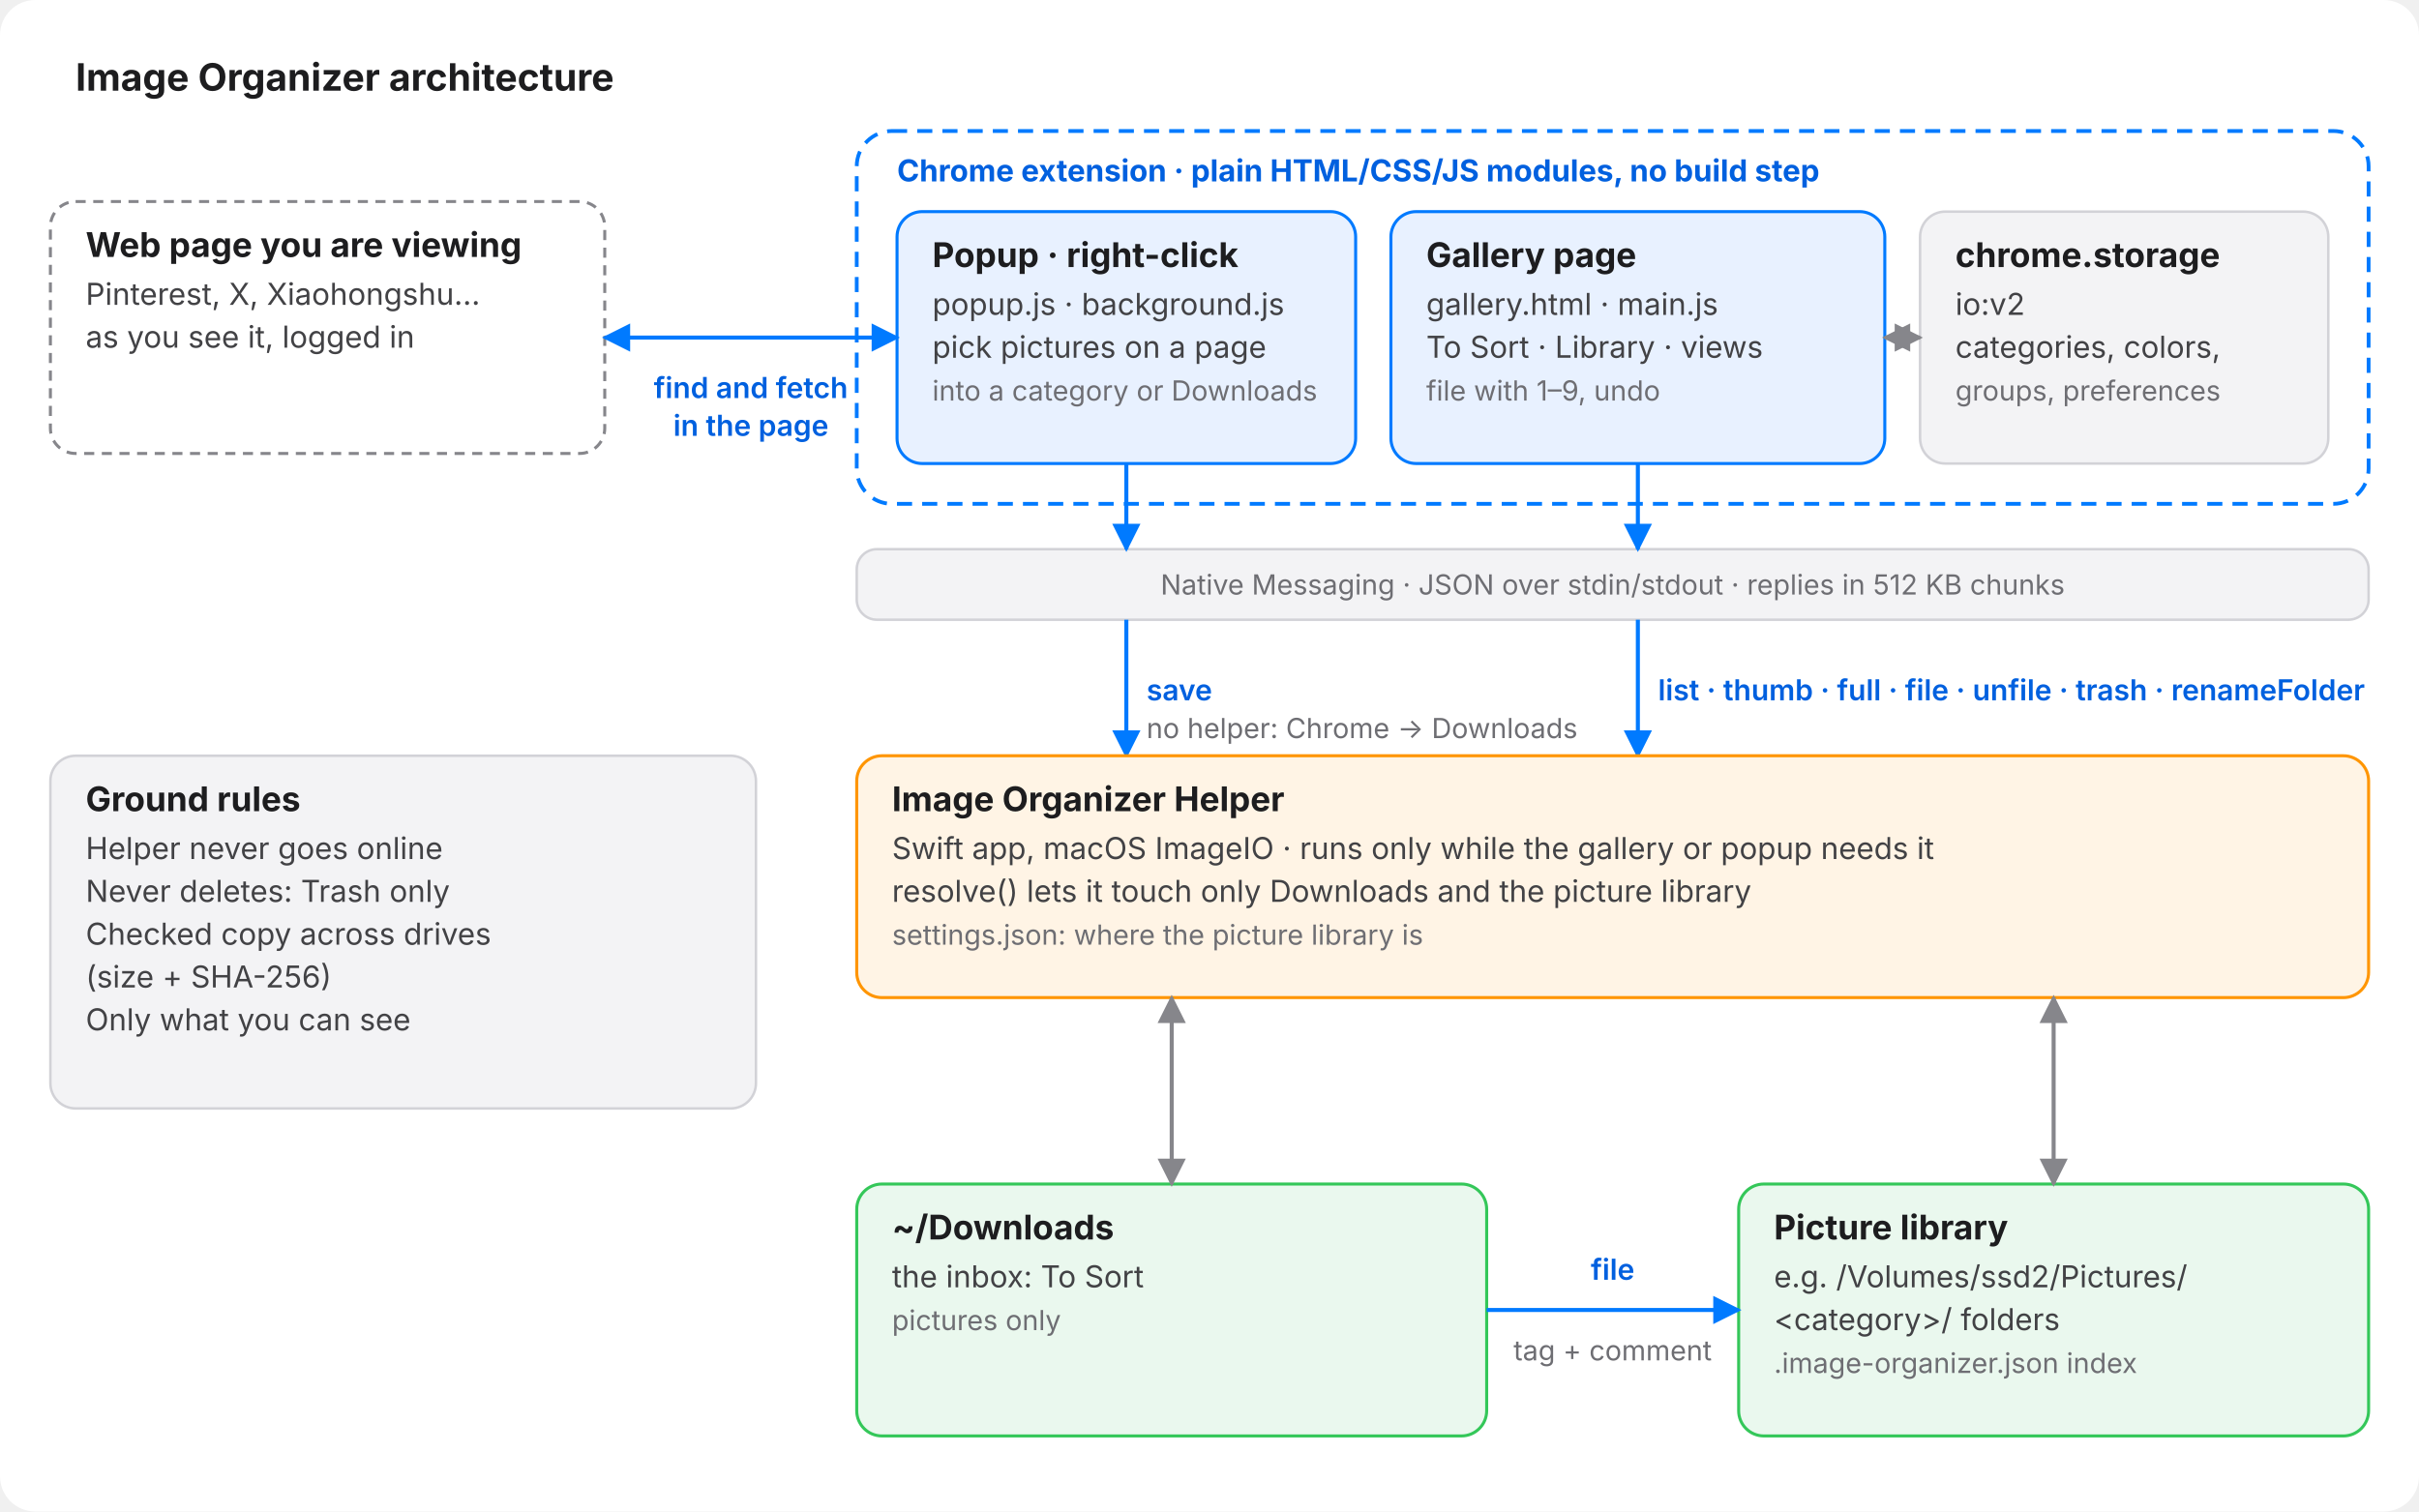
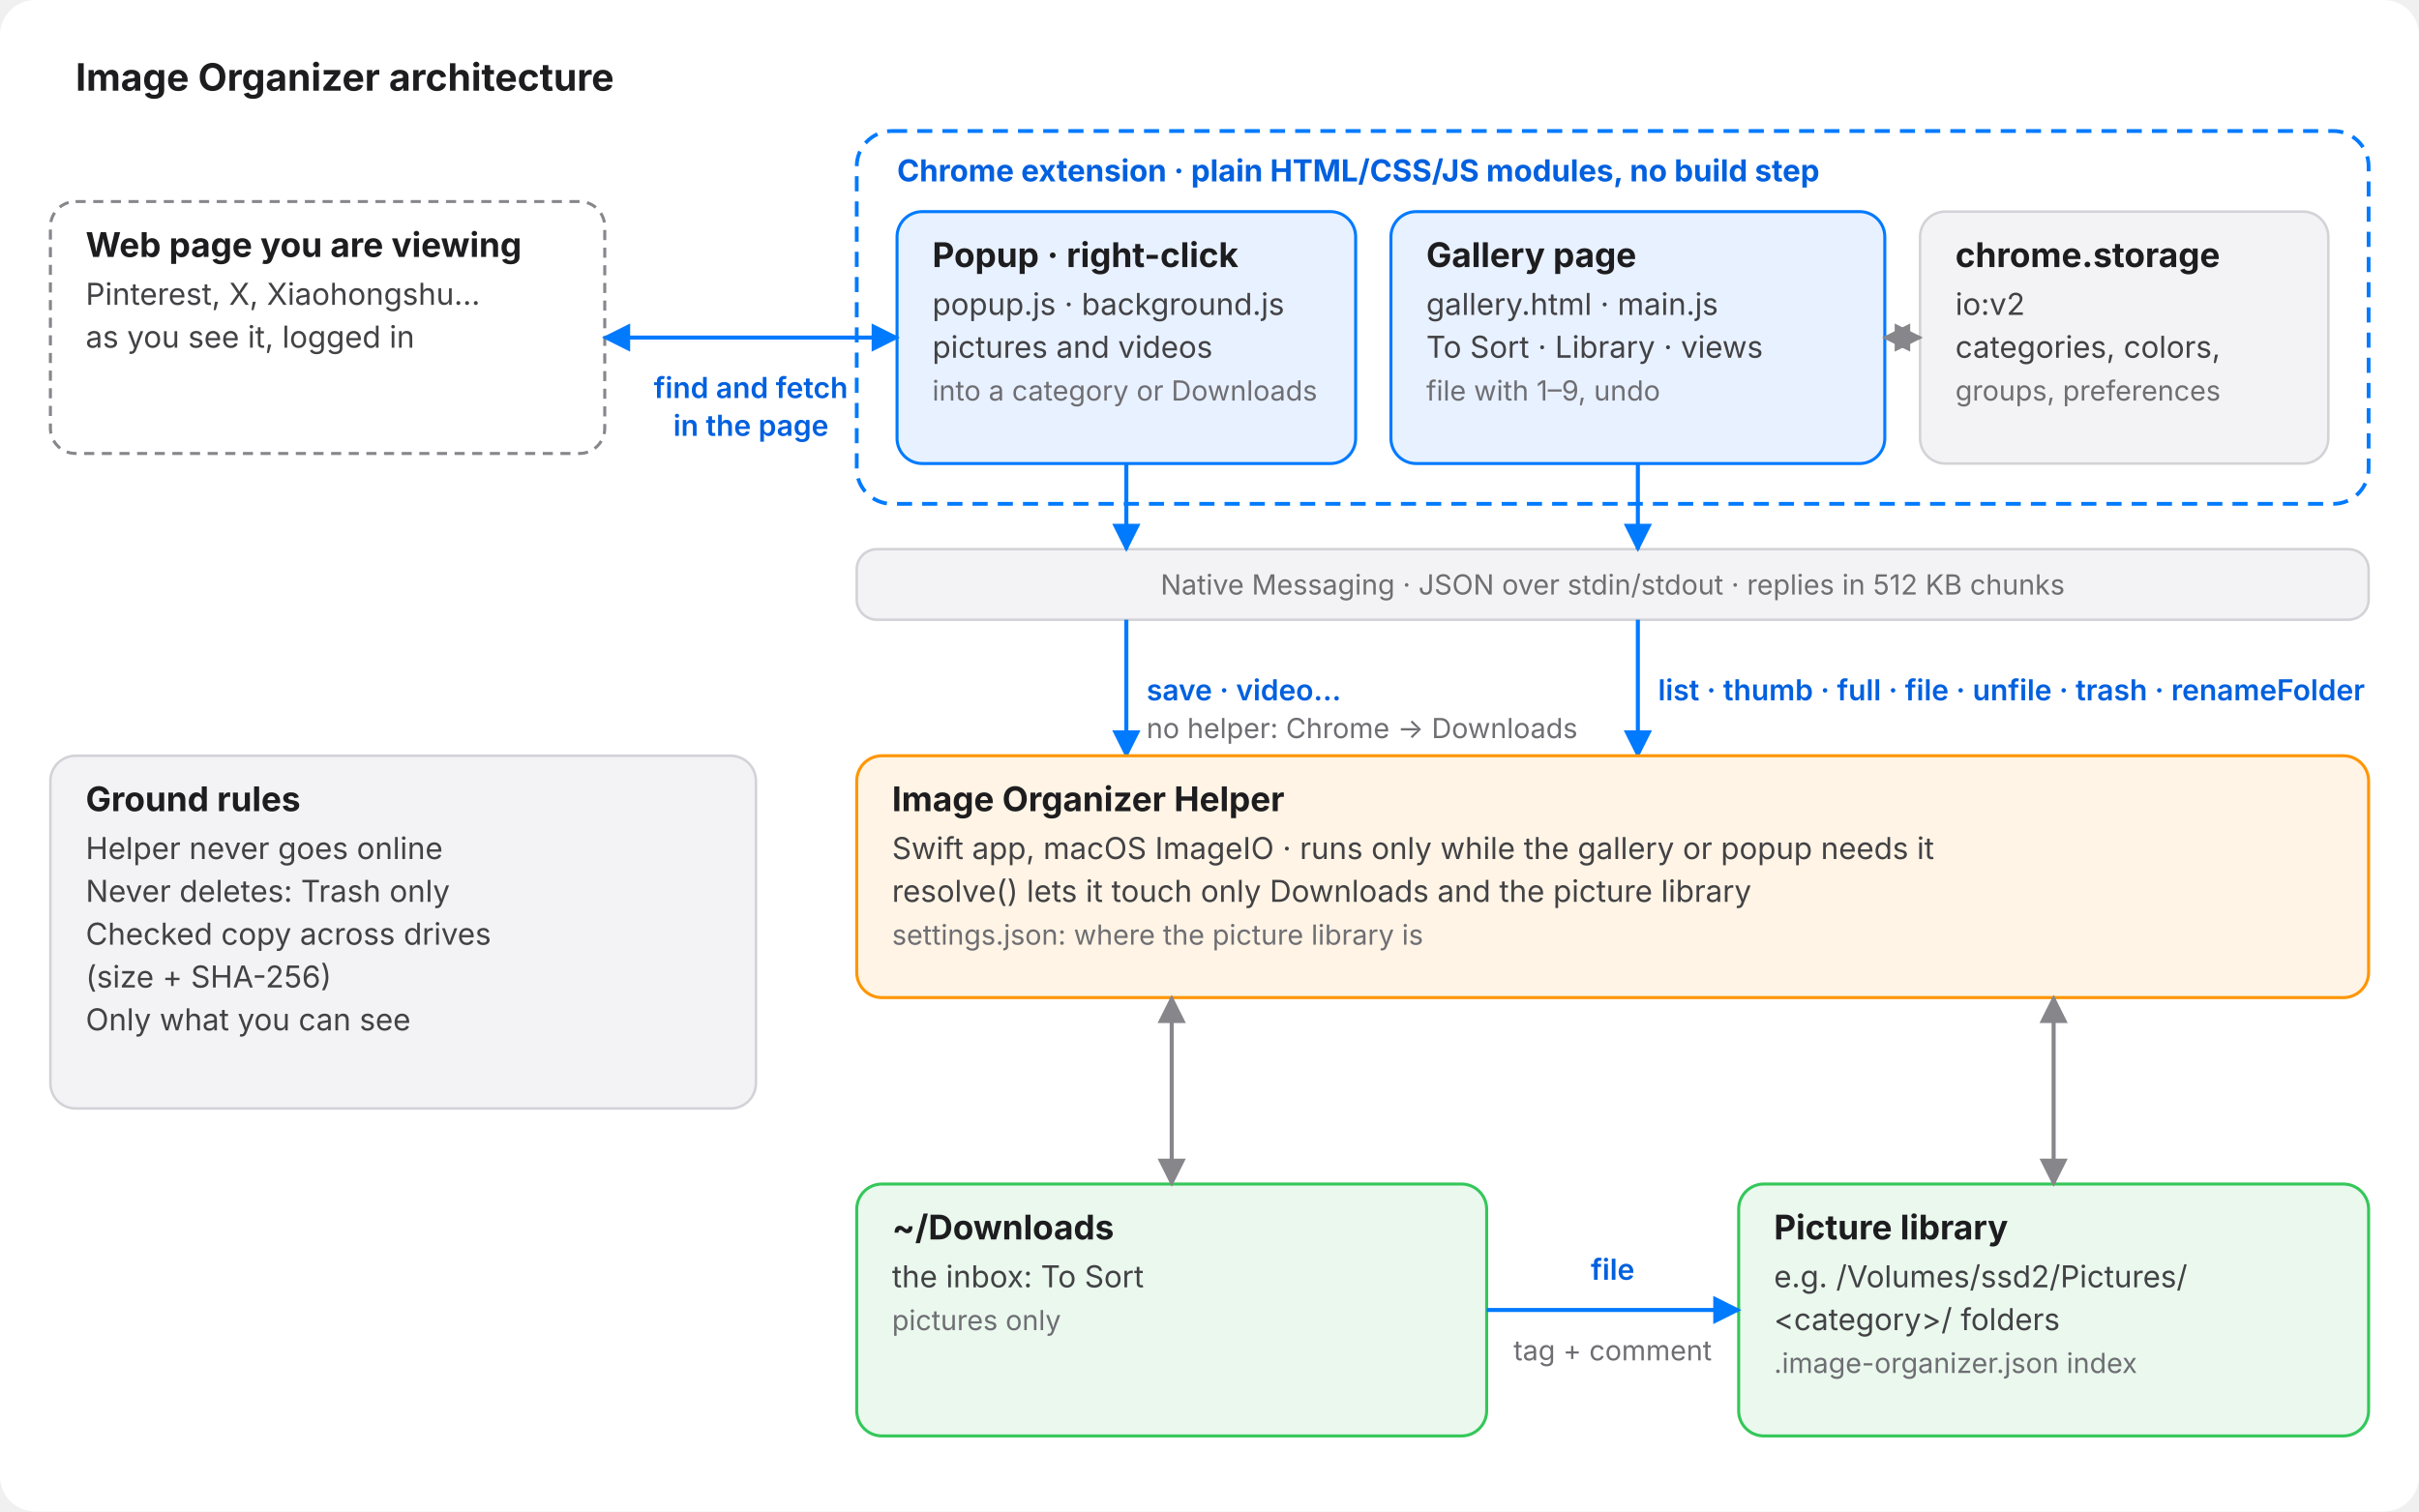
<svg xmlns="http://www.w3.org/2000/svg" viewBox="0 0 960 600" width="960" height="600" role="img" aria-label="Image Organizer architecture">
  <style>
  text { font-family: -apple-system, BlinkMacSystemFont, "SF Pro Text", "PingFang SC", "Segoe UI", "Microsoft YaHei", sans-serif; fill: #1d1d1f; }
  .bg { fill: #ffffff; }
  .box { fill: #f3f3f5; stroke: #d2d2d7; stroke-width: 1; }
  .frame { fill: none; stroke: #007aff; stroke-width: 1.5; stroke-dasharray: 6 4; }
  .accent { fill: #e8f1ff; stroke: #007aff; stroke-width: 1.2; }
  .helper { fill: #fff4e5; stroke: #ff9500; stroke-width: 1.2; }
  .disk { fill: #eaf8ee; stroke: #34c759; stroke-width: 1.2; }
  .page { fill: #ffffff; stroke: #86868b; stroke-width: 1.2; stroke-dasharray: 4 3; }
  .pill { fill: #ffffff; stroke: #ffcc80; stroke-width: 1; }
  .title { font-size: 15px; font-weight: 700; }
  .h { font-size: 13.5px; font-weight: 650; }
  .t { font-size: 12px; fill: #424245; }
  .s { font-size: 11px; fill: #6e6e73; }
  .label { font-size: 11.5px; fill: #0060df; font-weight: 600; }
  .frame-label { font-size: 12px; fill: #0060df; font-weight: 700; }
  .line { stroke: #007aff; stroke-width: 1.6; fill: none; }
  .line.gray { stroke: #86868b; }
  .arrow { fill: #007aff; }
  .arrow.gray { fill: #86868b; }
  @media (prefers-color-scheme: dark) {
    text { fill: #f5f5f7; }
    .bg { fill: #1e1e1e; }
    .box { fill: #2c2c2e; stroke: #48484a; }
    .accent { fill: #0b2a4d; stroke: #0a84ff; }
    .helper { fill: #3a2a12; stroke: #ff9f0a; }
    .disk { fill: #123320; stroke: #30d158; }
    .page { fill: #1e1e1e; stroke: #8e8e93; }
    .pill { fill: #2c2c2e; stroke: #8a5a1c; }
    .frame { stroke: #0a84ff; }
    .t { fill: #d1d1d6; }
    .s { fill: #a1a1a6; }
    .label, .frame-label { fill: #64a8ff; }
    .line { stroke: #0a84ff; }
    .line.gray { stroke: #8e8e93; }
    .arrow { fill: #0a84ff; }
    .arrow.gray { fill: #8e8e93; }
  }
</style>
  <defs>
    <marker id="a" viewBox="0 0 10 10" refX="9" refY="5" markerWidth="7" markerHeight="7" orient="auto-start-reverse">
      <path class="arrow" d="M0,0 L10,5 L0,10 z" />
    </marker>
    <marker id="g" viewBox="0 0 10 10" refX="9" refY="5" markerWidth="7" markerHeight="7" orient="auto-start-reverse">
      <path class="arrow gray" d="M0,0 L10,5 L0,10 z" />
    </marker>
  </defs>
  <rect class="bg" width="960" height="600" rx="14" />
  <text class="title" x="30" y="36" text-anchor="start">Image Organizer architecture</text>
  <rect class="page" x="20" y="80" width="220" height="100" rx="10" />
  <text class="h" x="34" y="102" text-anchor="start">Web page you are viewing</text>
  <text class="t" x="34" y="121" text-anchor="start">Pinterest, X, Xiaohongshu…</text>
  <text class="t" x="34" y="138" text-anchor="start">as you see it, logged in</text>
  <rect class="frame" x="340" y="52" width="600" height="148" rx="14" />
  <text class="frame-label" x="356" y="72" text-anchor="start">Chrome extension · plain HTML/CSS/JS modules, no build step</text>
  <rect class="accent" x="356" y="84" width="182" height="100" rx="10" />
  <text class="h" x="370" y="106" text-anchor="start">Popup · right-click</text>
  <text class="t" x="370" y="125" text-anchor="start">popup.js · background.js</text>
-   <text class="t" x="370" y="142" text-anchor="start">pick pictures on a page</text>
+   <text class="t" x="370" y="142" text-anchor="start">pictures and videos</text>
  <text class="s" x="370" y="159" text-anchor="start">into a category or Downloads</text>
  <rect class="accent" x="552" y="84" width="196" height="100" rx="10" />
  <text class="h" x="566" y="106" text-anchor="start">Gallery page</text>
  <text class="t" x="566" y="125" text-anchor="start">gallery.html · main.js</text>
  <text class="t" x="566" y="142" text-anchor="start">To Sort · Library · views</text>
  <text class="s" x="566" y="159" text-anchor="start">file with 1–9, undo</text>
  <rect class="box" x="762" y="84" width="162" height="100" rx="10" />
  <text class="h" x="776" y="106" text-anchor="start">chrome.storage</text>
  <text class="t" x="776" y="125" text-anchor="start">io:v2</text>
  <text class="t" x="776" y="142" text-anchor="start">categories, colors,</text>
  <text class="s" x="776" y="159" text-anchor="start">groups, preferences</text>
  <path class="line gray" d="M748,134 L762,134" marker-start="url(#g)" marker-end="url(#g)" />
  <path class="line" d="M356,134 L240,134" marker-start="url(#a)" marker-end="url(#a)" />
  <text class="label" x="298" y="158" text-anchor="middle">find and fetch</text>
  <text class="label" x="298" y="173" text-anchor="middle">in the page</text>
  <rect class="box" x="340" y="218" width="600" height="28" rx="8" />
  <text class="s" x="640" y="236" text-anchor="middle">Native Messaging · JSON over stdin/stdout · replies in 512 KB chunks</text>
  <path class="line" d="M447,184 L447,218" marker-end="url(#a)" />
  <path class="line" d="M447,246 L447,300" marker-end="url(#a)" />
-   <text class="label" x="455" y="278" text-anchor="start">save</text>
+   <text class="label" x="455" y="278" text-anchor="start">save · video…</text>
  <text class="s" x="455" y="293" text-anchor="start">no helper: Chrome → Downloads</text>
  <path class="line" d="M650,184 L650,218" marker-end="url(#a)" />
  <path class="line" d="M650,246 L650,300" marker-end="url(#a)" />
  <text class="label" x="658" y="278" text-anchor="start">list · thumb · full · file · unfile · trash · renameFolder</text>
  <rect class="helper" x="340" y="300" width="600" height="96" rx="10" />
  <text class="h" x="354" y="322" text-anchor="start">Image Organizer Helper</text>
  <text class="t" x="354" y="341" text-anchor="start">Swift app, macOS ImageIO · runs only while the gallery or popup needs it</text>
  <text class="t" x="354" y="358" text-anchor="start">resolve() lets it touch only Downloads and the picture library</text>
  <text class="s" x="354" y="375" text-anchor="start">settings.json: where the picture library is</text>
  <rect class="box" x="20" y="300" width="280" height="140" rx="10" />
  <text class="h" x="34" y="322" text-anchor="start">Ground rules</text>
  <text class="t" x="34" y="341" text-anchor="start">Helper never goes online</text>
  <text class="t" x="34" y="358" text-anchor="start">Never deletes: Trash only</text>
  <text class="t" x="34" y="375" text-anchor="start">Checked copy across drives</text>
  <text class="t" x="34" y="392" text-anchor="start">(size + SHA-256)</text>
  <text class="t" x="34" y="409" text-anchor="start">Only what you can see</text>
  <rect class="disk" x="340" y="470" width="250" height="100" rx="10" />
  <text class="h" x="354" y="492" text-anchor="start">~/Downloads</text>
  <text class="t" x="354" y="511" text-anchor="start">the inbox: To Sort</text>
  <text class="s" x="354" y="528" text-anchor="start">pictures only</text>
  <rect class="disk" x="690" y="470" width="250" height="100" rx="10" />
  <text class="h" x="704" y="492" text-anchor="start">Picture library</text>
  <text class="t" x="704" y="511" text-anchor="start">e.g. /Volumes/ssd2/Pictures/</text>
  <text class="t" x="704" y="528" text-anchor="start">&lt;category&gt;/ folders</text>
  <text class="s" x="704" y="545" text-anchor="start">.image-organizer.json index</text>
  <path class="line gray" d="M465,396 L465,470" marker-start="url(#g)" marker-end="url(#g)" />
  <path class="line gray" d="M815,396 L815,470" marker-start="url(#g)" marker-end="url(#g)" />
  <path class="line" d="M590,520 L690,520" marker-end="url(#a)" />
  <text class="label" x="640" y="508" text-anchor="middle">file</text>
  <text class="s" x="640" y="540" text-anchor="middle">tag + comment</text>
</svg>
